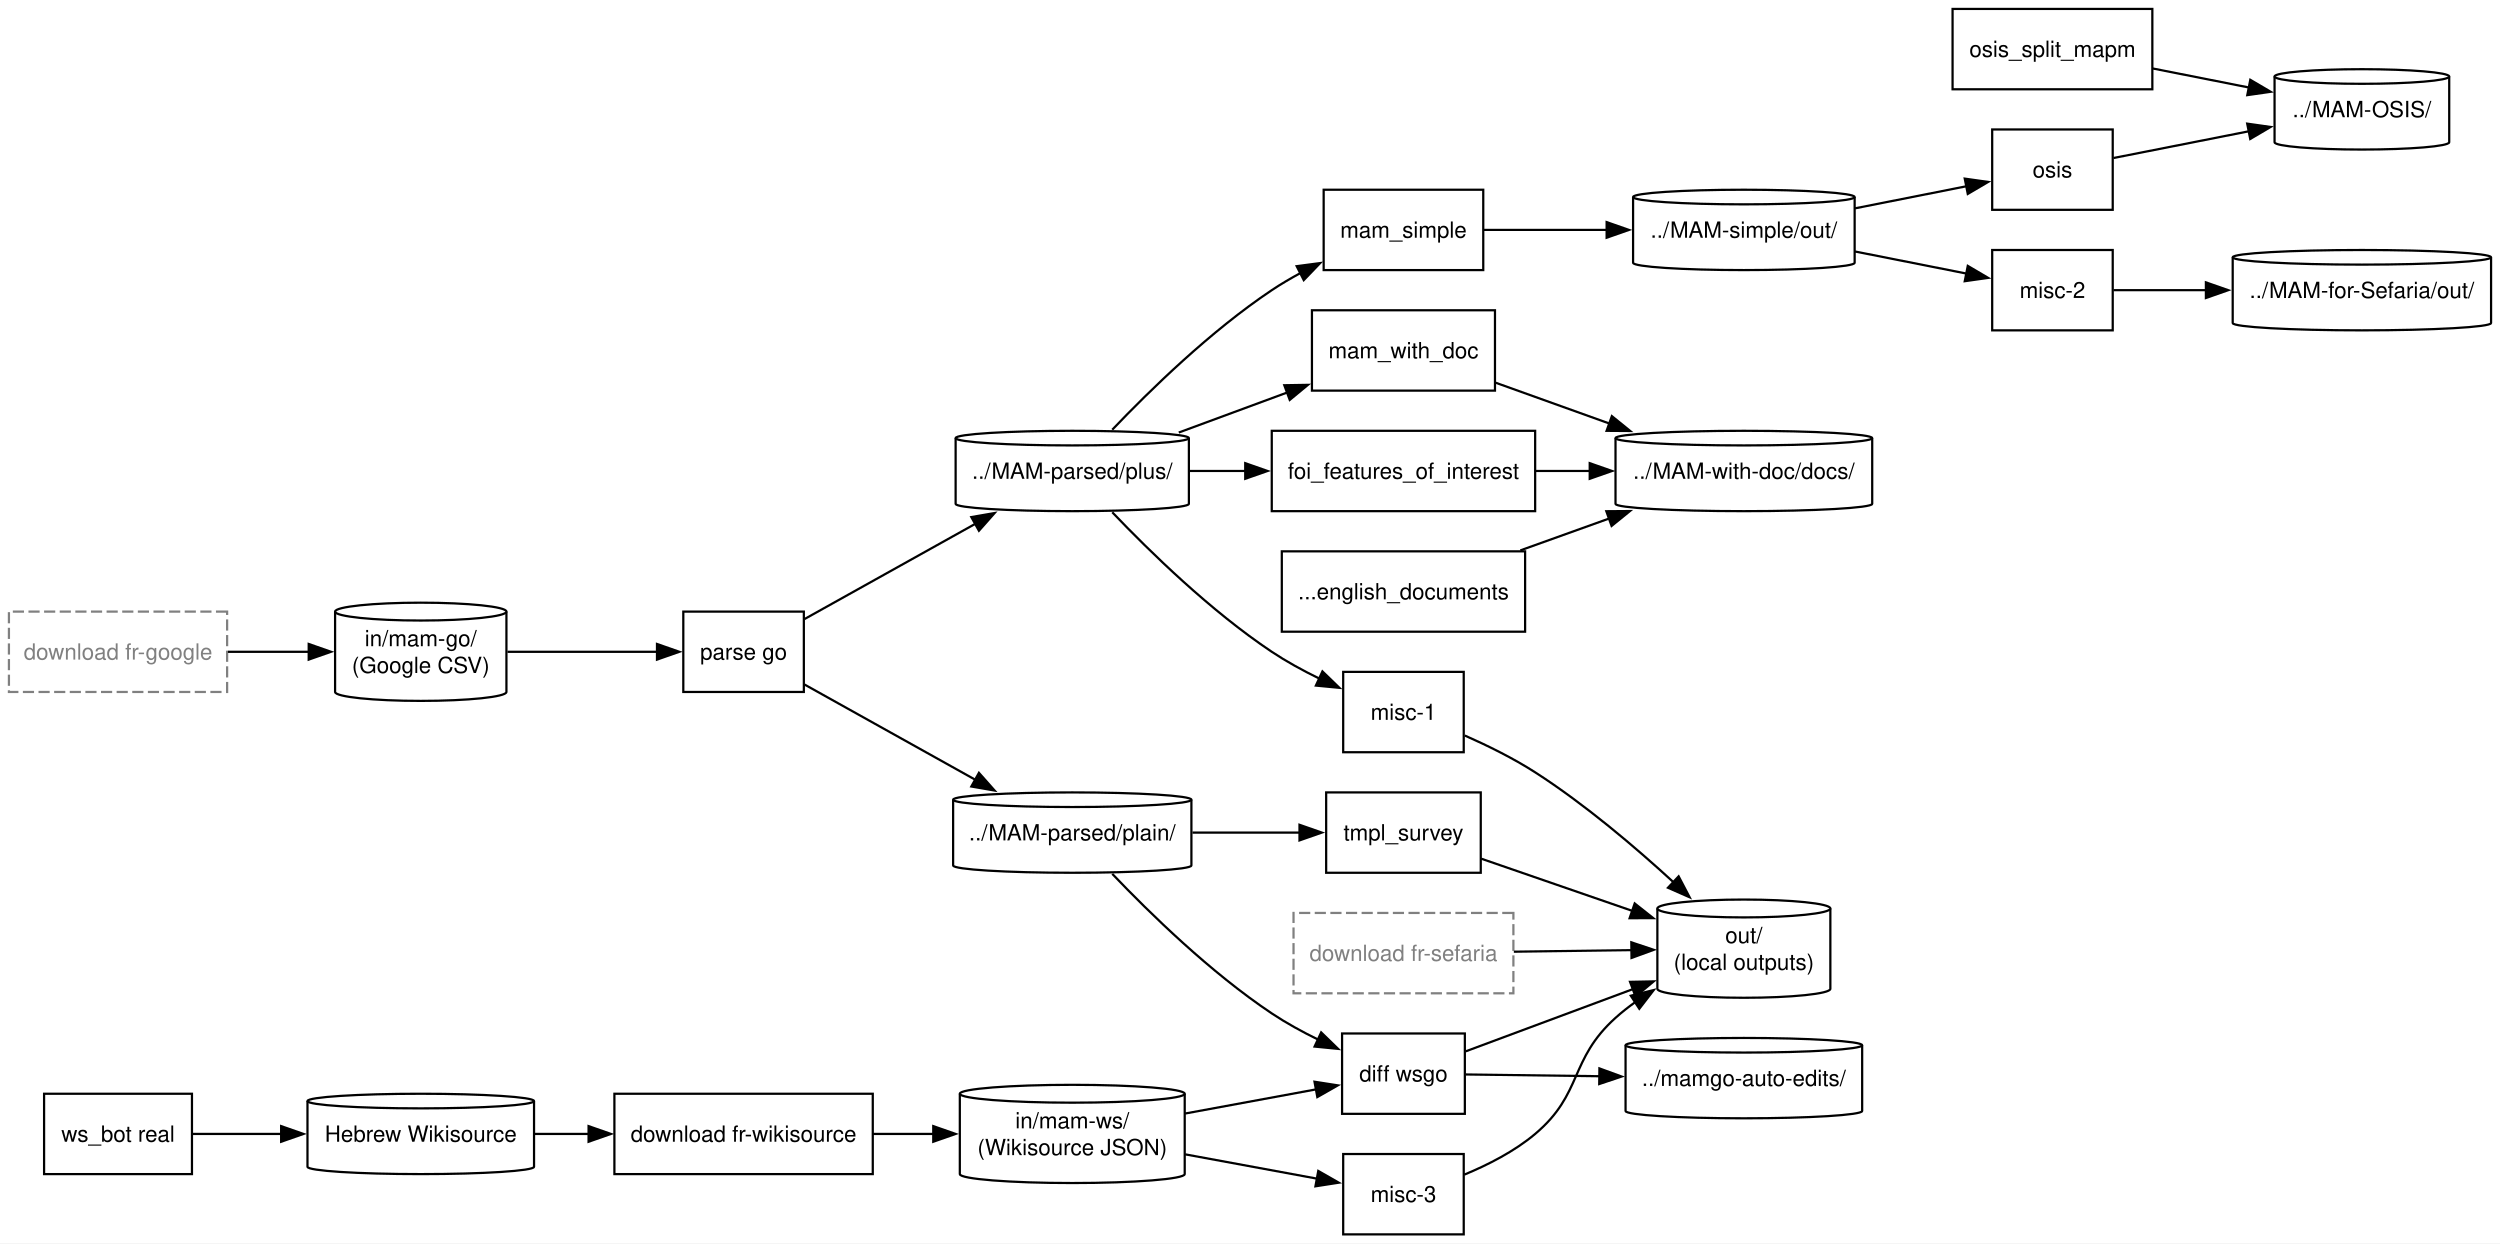
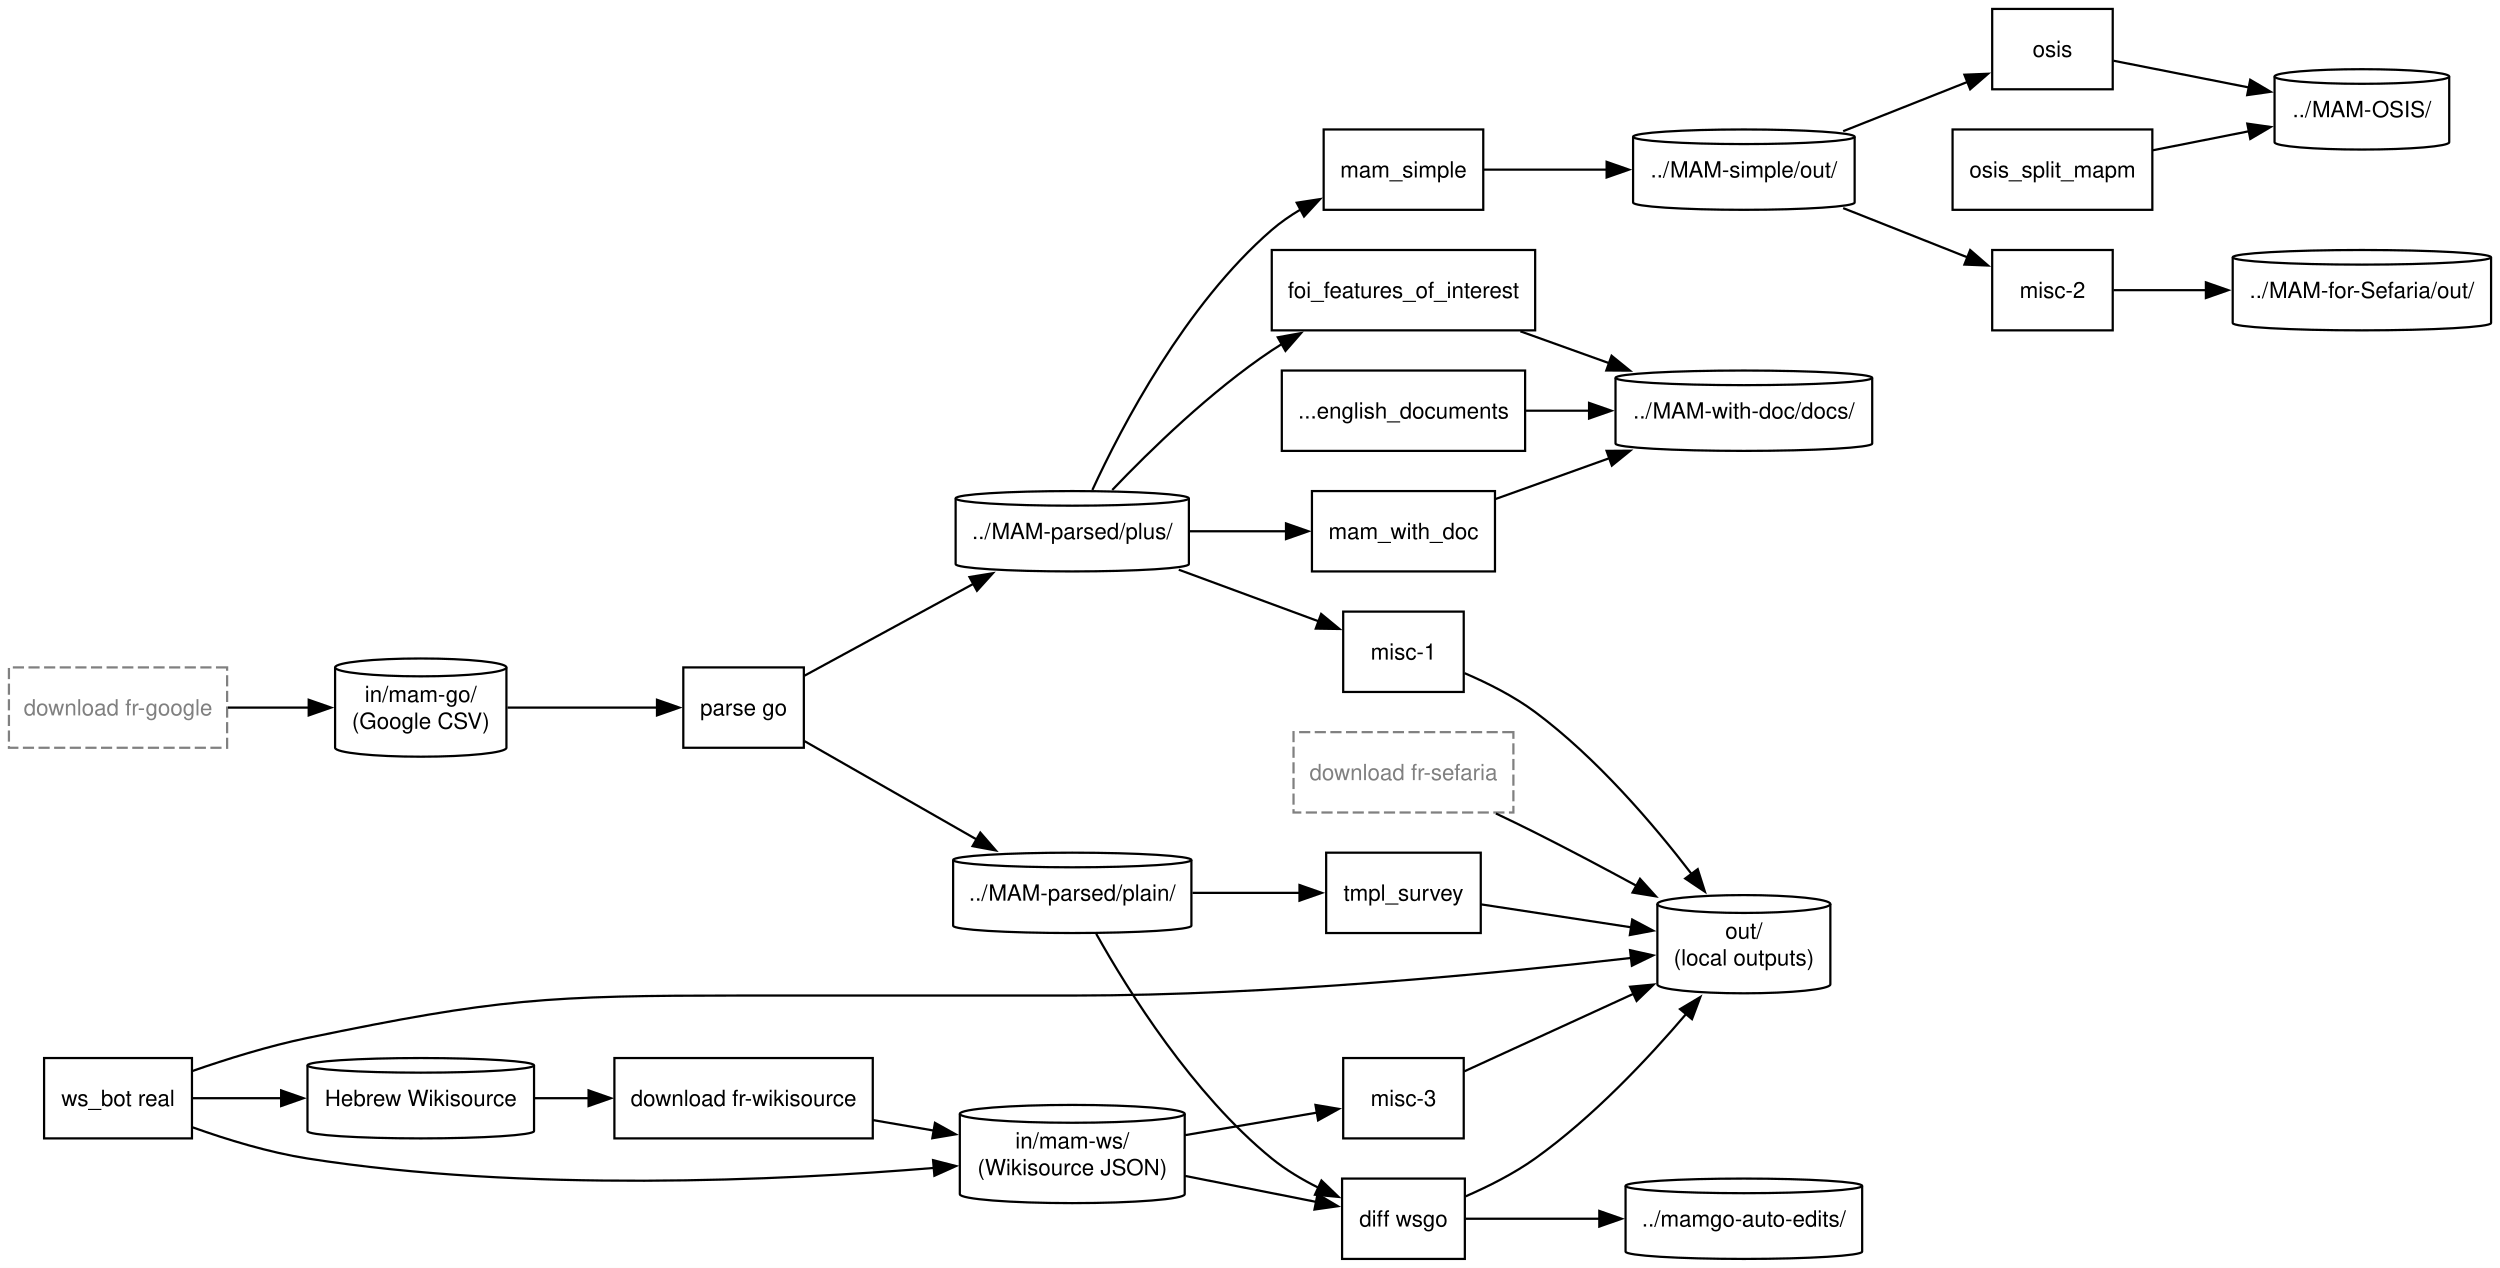
- <svg xmlns="http://www.w3.org/2000/svg" xmlns:xlink="http://www.w3.org/1999/xlink" width="1120pt" height="557pt" viewBox="0.00 0.00 1120.00 557.00">
-   <g id="graph0" class="graph" transform="scale(1 1) rotate(0) translate(4 553)">
-     <polygon fill="white" stroke="none" points="-4,4 -4,-553 1116,-553 1116,4 -4,4" />
+ <svg xmlns="http://www.w3.org/2000/svg" xmlns:xlink="http://www.w3.org/1999/xlink" width="1120pt" height="568pt" viewBox="0.00 0.00 1120.00 568.00">
+   <g id="graph0" class="graph" transform="scale(1 1) rotate(0) translate(4 564)">
+     <polygon fill="white" stroke="none" points="-4,4 -4,-564 1116,-564 1116,4 -4,4" />
    <g id="node1" class="node">
-       <path fill="none" stroke="black" d="M222.88,-279C222.88,-281.21 205.67,-283 184.5,-283 163.33,-283 146.12,-281.21 146.12,-279 146.12,-279 146.12,-243 146.12,-243 146.12,-240.79 163.33,-239 184.5,-239 205.67,-239 222.88,-240.79 222.88,-243 222.88,-243 222.88,-279 222.88,-279" />
-       <path fill="none" stroke="black" d="M222.88,-279C222.88,-276.79 205.67,-275 184.5,-275 163.33,-275 146.12,-276.79 146.12,-279" />
-       <text xml:space="preserve" text-anchor="middle" x="184.5" y="-263.5" font-family="Helvetica,sans-Serif" font-size="10.00">in/mam-go/</text>
-       <text xml:space="preserve" text-anchor="middle" x="184.5" y="-251.5" font-family="Helvetica,sans-Serif" font-size="10.00">(Google CSV)</text>
+       <path fill="none" stroke="black" d="M222.88,-265C222.88,-267.21 205.67,-269 184.5,-269 163.33,-269 146.12,-267.21 146.12,-265 146.12,-265 146.12,-229 146.12,-229 146.12,-226.79 163.33,-225 184.5,-225 205.67,-225 222.88,-226.79 222.88,-229 222.88,-229 222.88,-265 222.88,-265" />
+       <path fill="none" stroke="black" d="M222.88,-265C222.88,-262.79 205.67,-261 184.5,-261 163.33,-261 146.12,-262.79 146.12,-265" />
+       <text xml:space="preserve" text-anchor="middle" x="184.5" y="-249.5" font-family="Helvetica,sans-Serif" font-size="10.00">in/mam-go/</text>
+       <text xml:space="preserve" text-anchor="middle" x="184.5" y="-237.5" font-family="Helvetica,sans-Serif" font-size="10.00">(Google CSV)</text>
    </g>
    <g id="node15" class="node">
-       <polygon fill="none" stroke="black" points="356.12,-279 302.12,-279 302.12,-243 356.12,-243 356.12,-279" />
-       <text xml:space="preserve" text-anchor="middle" x="329.12" y="-257.5" font-family="Helvetica,sans-Serif" font-size="10.00">parse go</text>
+       <polygon fill="none" stroke="black" points="356.12,-265 302.12,-265 302.12,-229 356.12,-229 356.12,-265" />
+       <text xml:space="preserve" text-anchor="middle" x="329.12" y="-243.5" font-family="Helvetica,sans-Serif" font-size="10.00">parse go</text>
    </g>
    <g id="edge2" class="edge">
-       <path fill="none" stroke="black" d="M223.35,-261C244.14,-261 269.84,-261 290.59,-261" />
-       <polygon fill="black" stroke="black" points="290.33,-264.5 300.33,-261 290.33,-257.5 290.33,-264.5" />
+       <path fill="none" stroke="black" d="M223.35,-247C244.14,-247 269.84,-247 290.59,-247" />
+       <polygon fill="black" stroke="black" points="290.33,-250.5 300.33,-247 290.33,-243.5 290.33,-250.5" />
    </g>
    <g id="node2" class="node">
-       <path fill="none" stroke="black" d="M528.62,-356.73C528.62,-358.53 505.21,-360 476.38,-360 447.54,-360 424.12,-358.53 424.12,-356.73 424.12,-356.73 424.12,-327.27 424.12,-327.27 424.12,-325.47 447.54,-324 476.38,-324 505.21,-324 528.62,-325.47 528.62,-327.27 528.62,-327.27 528.62,-356.73 528.62,-356.73" />
-       <path fill="none" stroke="black" d="M528.62,-356.73C528.62,-354.92 505.21,-353.45 476.38,-353.45 447.54,-353.45 424.12,-354.92 424.12,-356.73" />
-       <text xml:space="preserve" text-anchor="middle" x="476.38" y="-338.5" font-family="Helvetica,sans-Serif" font-size="10.00">../MAM-parsed/plus/</text>
+       <path fill="none" stroke="black" d="M528.62,-340.73C528.62,-342.53 505.21,-344 476.38,-344 447.54,-344 424.12,-342.53 424.12,-340.73 424.12,-340.73 424.12,-311.27 424.12,-311.27 424.12,-309.47 447.54,-308 476.38,-308 505.21,-308 528.62,-309.47 528.62,-311.27 528.62,-311.27 528.62,-340.73 528.62,-340.73" />
+       <path fill="none" stroke="black" d="M528.62,-340.73C528.62,-338.92 505.21,-337.45 476.38,-337.45 447.54,-337.45 424.12,-338.92 424.12,-340.73" />
+       <text xml:space="preserve" text-anchor="middle" x="476.38" y="-322.5" font-family="Helvetica,sans-Serif" font-size="10.00">../MAM-parsed/plus/</text>
    </g>
    <g id="node16" class="node">
-       <polygon fill="none" stroke="black" points="683.75,-360 565.75,-360 565.75,-324 683.75,-324 683.75,-360" />
-       <text xml:space="preserve" text-anchor="middle" x="624.75" y="-338.5" font-family="Helvetica,sans-Serif" font-size="10.00">foi_features_of_interest</text>
+       <polygon fill="none" stroke="black" points="683.75,-452 565.75,-452 565.75,-416 683.75,-416 683.75,-452" />
+       <text xml:space="preserve" text-anchor="middle" x="624.75" y="-430.5" font-family="Helvetica,sans-Serif" font-size="10.00">foi_features_of_interest</text>
    </g>
    <g id="edge5" class="edge">
-       <path fill="none" stroke="black" d="M528.98,-342C537.07,-342 545.55,-342 553.97,-342" />
-       <polygon fill="black" stroke="black" points="553.86,-345.5 563.86,-342 553.86,-338.5 553.86,-345.5" />
+       <path fill="none" stroke="black" d="M494.29,-344.49C511.15,-362.16 538.4,-388.74 565.75,-407 567.31,-408.04 568.91,-409.06 570.54,-410.06" />
+       <polygon fill="black" stroke="black" points="568.45,-412.89 578.87,-414.77 571.89,-406.8 568.45,-412.89" />
    </g>
    <g id="node17" class="node">
-       <polygon fill="none" stroke="black" points="665.75,-414 583.75,-414 583.75,-378 665.75,-378 665.75,-414" />
-       <text xml:space="preserve" text-anchor="middle" x="624.75" y="-392.5" font-family="Helvetica,sans-Serif" font-size="10.00">mam_with_doc</text>
+       <polygon fill="none" stroke="black" points="665.75,-344 583.75,-344 583.75,-308 665.75,-308 665.75,-344" />
+       <text xml:space="preserve" text-anchor="middle" x="624.75" y="-322.5" font-family="Helvetica,sans-Serif" font-size="10.00">mam_with_doc</text>
    </g>
    <g id="edge6" class="edge">
-       <path fill="none" stroke="black" d="M524.09,-359.23C539.59,-364.95 556.92,-371.35 572.73,-377.18" />
-       <polygon fill="black" stroke="black" points="571.37,-380.41 581.97,-380.59 573.8,-373.84 571.37,-380.41" />
+       <path fill="none" stroke="black" d="M528.98,-326C543,-326 558.18,-326 572.19,-326" />
+       <polygon fill="black" stroke="black" points="572.13,-329.5 582.13,-326 572.13,-322.5 572.13,-329.5" />
    </g>
    <g id="node19" class="node">
-       <polygon fill="none" stroke="black" points="660.5,-468 589,-468 589,-432 660.5,-432 660.5,-468" />
-       <text xml:space="preserve" text-anchor="middle" x="624.75" y="-446.5" font-family="Helvetica,sans-Serif" font-size="10.00">mam_simple</text>
+       <polygon fill="none" stroke="black" points="660.5,-506 589,-506 589,-470 660.5,-470 660.5,-506" />
+       <text xml:space="preserve" text-anchor="middle" x="624.75" y="-484.5" font-family="Helvetica,sans-Serif" font-size="10.00">mam_simple</text>
    </g>
    <g id="edge7" class="edge">
-       <path fill="none" stroke="black" d="M494.29,-360.49C511.15,-378.16 538.4,-404.74 565.75,-423 569.86,-425.75 574.3,-428.35 578.82,-430.79" />
-       <polygon fill="black" stroke="black" points="576.91,-433.75 587.42,-435.14 580.08,-427.5 576.91,-433.75" />
+       <path fill="none" stroke="black" d="M485.38,-344.49C498.48,-372.88 526.99,-427.45 565.75,-461 569.63,-464.36 574.01,-467.39 578.57,-470.1" />
+       <polygon fill="black" stroke="black" points="576.92,-473.18 587.39,-474.8 580.21,-467.01 576.92,-473.18" />
    </g>
    <g id="node22" class="node">
      <g id="a_node22">
        <a xlink:title="decnreub&#10;multimark&#10;wordlist&#10;explicit_xataf&#10;diff ctr-vs-mam">
-           <polygon fill="none" stroke="black" points="651.75,-252 597.75,-252 597.75,-216 651.75,-216 651.75,-252" />
-           <text xml:space="preserve" text-anchor="middle" x="624.75" y="-230.5" font-family="Helvetica,sans-Serif" font-size="10.00">misc-1</text>
+           <polygon fill="none" stroke="black" points="651.75,-290 597.75,-290 597.75,-254 651.75,-254 651.75,-290" />
+           <text xml:space="preserve" text-anchor="middle" x="624.75" y="-268.5" font-family="Helvetica,sans-Serif" font-size="10.00">misc-1</text>
        </a>
      </g>
    </g>
    <g id="edge8" class="edge">
-       <path fill="none" stroke="black" d="M494.29,-323.51C511.15,-305.84 538.4,-279.26 565.75,-261 572.33,-256.61 579.74,-252.57 587,-249.03" />
-       <polygon fill="black" stroke="black" points="588.45,-252.22 596.06,-244.85 585.51,-245.86 588.45,-252.22" />
+       <path fill="none" stroke="black" d="M524.09,-308.77C544.37,-301.28 567.79,-292.64 586.83,-285.62" />
+       <polygon fill="black" stroke="black" points="587.88,-288.96 596.05,-282.22 585.46,-282.39 587.88,-288.96" />
    </g>
    <g id="node3" class="node">
-       <path fill="none" stroke="black" d="M529.75,-194.73C529.75,-196.53 505.83,-198 476.38,-198 446.92,-198 423,-196.53 423,-194.73 423,-194.73 423,-165.27 423,-165.27 423,-163.47 446.92,-162 476.38,-162 505.83,-162 529.75,-163.47 529.75,-165.27 529.75,-165.27 529.75,-194.73 529.75,-194.73" />
-       <path fill="none" stroke="black" d="M529.75,-194.73C529.75,-192.92 505.83,-191.45 476.38,-191.45 446.92,-191.45 423,-192.92 423,-194.73" />
-       <text xml:space="preserve" text-anchor="middle" x="476.38" y="-176.5" font-family="Helvetica,sans-Serif" font-size="10.00">../MAM-parsed/plain/</text>
+       <path fill="none" stroke="black" d="M529.75,-178.73C529.75,-180.53 505.83,-182 476.38,-182 446.92,-182 423,-180.53 423,-178.73 423,-178.73 423,-149.27 423,-149.27 423,-147.47 446.92,-146 476.38,-146 505.83,-146 529.75,-147.47 529.75,-149.27 529.75,-149.27 529.75,-178.73 529.75,-178.73" />
+       <path fill="none" stroke="black" d="M529.75,-178.73C529.75,-176.92 505.83,-175.45 476.38,-175.45 446.92,-175.45 423,-176.92 423,-178.73" />
+       <text xml:space="preserve" text-anchor="middle" x="476.38" y="-160.5" font-family="Helvetica,sans-Serif" font-size="10.00">../MAM-parsed/plain/</text>
    </g>
    <g id="node18" class="node">
-       <polygon fill="none" stroke="black" points="659.38,-198 590.12,-198 590.12,-162 659.38,-162 659.38,-198" />
-       <text xml:space="preserve" text-anchor="middle" x="624.75" y="-176.5" font-family="Helvetica,sans-Serif" font-size="10.00">tmpl_survey</text>
+       <polygon fill="none" stroke="black" points="659.38,-182 590.12,-182 590.12,-146 659.38,-146 659.38,-182" />
+       <text xml:space="preserve" text-anchor="middle" x="624.75" y="-160.5" font-family="Helvetica,sans-Serif" font-size="10.00">tmpl_survey</text>
    </g>
    <g id="edge9" class="edge">
-       <path fill="none" stroke="black" d="M530.22,-180C546.01,-180 563.18,-180 578.44,-180" />
-       <polygon fill="black" stroke="black" points="578.17,-183.5 588.17,-180 578.17,-176.5 578.17,-183.5" />
+       <path fill="none" stroke="black" d="M530.22,-164C546.01,-164 563.18,-164 578.44,-164" />
+       <polygon fill="black" stroke="black" points="578.17,-167.5 588.17,-164 578.17,-160.5 578.17,-167.5" />
    </g>
    <g id="node23" class="node">
-       <polygon fill="none" stroke="black" points="652.25,-90 597.25,-90 597.25,-54 652.25,-54 652.25,-90" />
-       <text xml:space="preserve" text-anchor="middle" x="624.75" y="-68.5" font-family="Helvetica,sans-Serif" font-size="10.00">diff wsgo</text>
+       <polygon fill="none" stroke="black" points="652.25,-36 597.25,-36 597.25,0 652.25,0 652.25,-36" />
+       <text xml:space="preserve" text-anchor="middle" x="624.75" y="-14.5" font-family="Helvetica,sans-Serif" font-size="10.00">diff wsgo</text>
    </g>
    <g id="edge10" class="edge">
-       <path fill="none" stroke="black" d="M494.29,-161.51C511.15,-143.84 538.4,-117.26 565.75,-99 572.2,-94.69 579.46,-90.72 586.59,-87.23" />
-       <polygon fill="black" stroke="black" points="587.88,-90.49 595.48,-83.1 584.93,-84.14 587.88,-90.49" />
+       <path fill="none" stroke="black" d="M487.1,-145.65C501.39,-120.17 530.24,-73.94 565.75,-45 572.01,-39.9 579.4,-35.51 586.76,-31.85" />
+       <polygon fill="black" stroke="black" points="588.02,-35.13 595.66,-27.79 585.11,-28.76 588.02,-35.13" />
    </g>
    <g id="node4" class="node">
-       <path fill="none" stroke="black" d="M526.75,-63C526.75,-65.21 504.17,-67 476.38,-67 448.58,-67 426,-65.21 426,-63 426,-63 426,-27 426,-27 426,-24.79 448.58,-23 476.38,-23 504.17,-23 526.75,-24.79 526.75,-27 526.75,-27 526.75,-63 526.75,-63" />
-       <path fill="none" stroke="black" d="M526.75,-63C526.75,-60.79 504.17,-59 476.38,-59 448.58,-59 426,-60.79 426,-63" />
-       <text xml:space="preserve" text-anchor="middle" x="476.38" y="-47.5" font-family="Helvetica,sans-Serif" font-size="10.00">in/mam-ws/</text>
-       <text xml:space="preserve" text-anchor="middle" x="476.38" y="-35.5" font-family="Helvetica,sans-Serif" font-size="10.00">(Wikisource JSON)</text>
+       <path fill="none" stroke="black" d="M526.75,-65C526.75,-67.21 504.17,-69 476.38,-69 448.58,-69 426,-67.21 426,-65 426,-65 426,-29 426,-29 426,-26.79 448.58,-25 476.38,-25 504.17,-25 526.75,-26.79 526.75,-29 526.75,-29 526.75,-65 526.75,-65" />
+       <path fill="none" stroke="black" d="M526.75,-65C526.75,-62.79 504.17,-61 476.38,-61 448.58,-61 426,-62.79 426,-65" />
+       <text xml:space="preserve" text-anchor="middle" x="476.38" y="-49.5" font-family="Helvetica,sans-Serif" font-size="10.00">in/mam-ws/</text>
+       <text xml:space="preserve" text-anchor="middle" x="476.38" y="-37.5" font-family="Helvetica,sans-Serif" font-size="10.00">(Wikisource JSON)</text>
    </g>
    <g id="edge27" class="edge">
-       <path fill="none" stroke="black" d="M526.93,-54.14C546.12,-57.68 567.73,-61.67 585.66,-64.97" />
-       <polygon fill="black" stroke="black" points="584.89,-68.39 595.36,-66.76 586.16,-61.51 584.89,-68.39" />
+       <path fill="none" stroke="black" d="M526.93,-37.18C546.12,-33.38 567.73,-29.1 585.66,-25.55" />
+       <polygon fill="black" stroke="black" points="586.24,-29 595.36,-23.62 584.88,-22.13 586.24,-29" />
    </g>
    <g id="node24" class="node">
      <g id="a_node24">
        <a xlink:title="parse ws&#10;ws_bot proto">
-           <polygon fill="none" stroke="black" points="651.75,-36 597.75,-36 597.75,0 651.75,0 651.75,-36" />
-           <text xml:space="preserve" text-anchor="middle" x="624.75" y="-14.5" font-family="Helvetica,sans-Serif" font-size="10.00">misc-3</text>
+           <polygon fill="none" stroke="black" points="651.75,-90 597.75,-90 597.75,-54 651.75,-54 651.75,-90" />
+           <text xml:space="preserve" text-anchor="middle" x="624.75" y="-68.5" font-family="Helvetica,sans-Serif" font-size="10.00">misc-3</text>
        </a>
      </g>
    </g>
    <g id="edge28" class="edge">
-       <path fill="none" stroke="black" d="M526.93,-35.86C546.25,-32.29 568.04,-28.28 586.04,-24.96" />
-       <polygon fill="black" stroke="black" points="586.58,-28.42 595.78,-23.16 585.31,-21.53 586.58,-28.42" />
+       <path fill="none" stroke="black" d="M526.93,-55.46C546.25,-58.76 568.04,-62.48 586.04,-65.56" />
+       <polygon fill="black" stroke="black" points="585.33,-68.99 595.77,-67.22 586.5,-62.09 585.33,-68.99" />
    </g>
    <g id="node5" class="node">
-       <path fill="none" stroke="black" d="M235.25,-59.73C235.25,-61.53 212.5,-63 184.5,-63 156.5,-63 133.75,-61.53 133.75,-59.73 133.75,-59.73 133.75,-30.27 133.75,-30.27 133.75,-28.47 156.5,-27 184.5,-27 212.5,-27 235.25,-28.47 235.25,-30.27 235.25,-30.27 235.25,-59.73 235.25,-59.73" />
-       <path fill="none" stroke="black" d="M235.25,-59.73C235.25,-57.92 212.5,-56.45 184.5,-56.45 156.5,-56.45 133.75,-57.92 133.75,-59.73" />
-       <text xml:space="preserve" text-anchor="middle" x="184.5" y="-41.5" font-family="Helvetica,sans-Serif" font-size="10.00">Hebrew Wikisource</text>
+       <path fill="none" stroke="black" d="M235.25,-86.73C235.25,-88.53 212.5,-90 184.5,-90 156.5,-90 133.75,-88.53 133.75,-86.73 133.75,-86.73 133.75,-57.27 133.75,-57.27 133.75,-55.47 156.5,-54 184.5,-54 212.5,-54 235.25,-55.47 235.25,-57.27 235.25,-57.27 235.25,-86.73 235.25,-86.73" />
+       <path fill="none" stroke="black" d="M235.25,-86.73C235.25,-84.92 212.5,-83.45 184.5,-83.45 156.5,-83.45 133.75,-84.92 133.75,-86.73" />
+       <text xml:space="preserve" text-anchor="middle" x="184.5" y="-68.5" font-family="Helvetica,sans-Serif" font-size="10.00">Hebrew Wikisource</text>
    </g>
    <g id="node14" class="node">
-       <polygon fill="none" stroke="black" points="387,-63 271.25,-63 271.25,-27 387,-27 387,-63" />
-       <text xml:space="preserve" text-anchor="middle" x="329.12" y="-41.5" font-family="Helvetica,sans-Serif" font-size="10.00">download fr-wikisource</text>
+       <polygon fill="none" stroke="black" points="387,-90 271.25,-90 271.25,-54 387,-54 387,-90" />
+       <text xml:space="preserve" text-anchor="middle" x="329.12" y="-68.5" font-family="Helvetica,sans-Serif" font-size="10.00">download fr-wikisource</text>
    </g>
    <g id="edge25" class="edge">
-       <path fill="none" stroke="black" d="M235.38,-45C243.25,-45 251.49,-45 259.69,-45" />
-       <polygon fill="black" stroke="black" points="259.68,-48.5 269.68,-45 259.68,-41.5 259.68,-48.5" />
+       <path fill="none" stroke="black" d="M235.38,-72C243.25,-72 251.49,-72 259.69,-72" />
+       <polygon fill="black" stroke="black" points="259.68,-75.5 269.68,-72 259.68,-68.5 259.68,-75.5" />
    </g>
    <g id="node6" class="node">
-       <path fill="none" stroke="black" d="M826.88,-464.73C826.88,-466.53 804.63,-468 777.25,-468 749.87,-468 727.62,-466.53 727.62,-464.73 727.62,-464.73 727.62,-435.27 727.62,-435.27 727.62,-433.47 749.87,-432 777.25,-432 804.63,-432 826.88,-433.47 826.88,-435.27 826.88,-435.27 826.88,-464.73 826.88,-464.73" />
-       <path fill="none" stroke="black" d="M826.88,-464.73C826.88,-462.92 804.63,-461.45 777.25,-461.45 749.87,-461.45 727.62,-462.92 727.62,-464.73" />
-       <text xml:space="preserve" text-anchor="middle" x="777.25" y="-446.5" font-family="Helvetica,sans-Serif" font-size="10.00">../MAM-simple/out/</text>
+       <path fill="none" stroke="black" d="M826.88,-502.73C826.88,-504.53 804.63,-506 777.25,-506 749.87,-506 727.62,-504.53 727.62,-502.73 727.62,-502.73 727.62,-473.27 727.62,-473.27 727.62,-471.47 749.87,-470 777.25,-470 804.63,-470 826.88,-471.47 826.88,-473.27 826.88,-473.27 826.88,-502.73 826.88,-502.73" />
+       <path fill="none" stroke="black" d="M826.88,-502.73C826.88,-500.92 804.63,-499.45 777.25,-499.45 749.87,-499.45 727.62,-500.92 727.62,-502.73" />
+       <text xml:space="preserve" text-anchor="middle" x="777.25" y="-484.5" font-family="Helvetica,sans-Serif" font-size="10.00">../MAM-simple/out/</text>
    </g>
    <g id="node20" class="node">
-       <polygon fill="none" stroke="black" points="942.5,-441 888.5,-441 888.5,-405 942.5,-405 942.5,-441" />
-       <text xml:space="preserve" text-anchor="middle" x="915.5" y="-419.5" font-family="Helvetica,sans-Serif" font-size="10.00">misc-2</text>
+       <polygon fill="none" stroke="black" points="942.5,-452 888.5,-452 888.5,-416 942.5,-416 942.5,-452" />
+       <text xml:space="preserve" text-anchor="middle" x="915.5" y="-430.5" font-family="Helvetica,sans-Serif" font-size="10.00">misc-2</text>
    </g>
    <g id="edge15" class="edge">
-       <path fill="none" stroke="black" d="M827.05,-440.33C843.48,-437.07 861.55,-433.49 876.97,-430.44" />
-       <polygon fill="black" stroke="black" points="877.56,-433.89 886.69,-428.51 876.2,-427.02 877.56,-433.89" />
+       <path fill="none" stroke="black" d="M821.73,-470.77C839.79,-463.61 860.52,-455.39 877.8,-448.55" />
+       <polygon fill="black" stroke="black" points="878.64,-451.98 886.65,-445.04 876.06,-445.47 878.64,-451.98" />
    </g>
    <g id="node21" class="node">
-       <polygon fill="none" stroke="black" points="942.5,-495 888.5,-495 888.5,-459 942.5,-459 942.5,-495" />
-       <text xml:space="preserve" text-anchor="middle" x="915.5" y="-473.5" font-family="Helvetica,sans-Serif" font-size="10.00">osis</text>
+       <polygon fill="none" stroke="black" points="942.5,-560 888.5,-560 888.5,-524 942.5,-524 942.5,-560" />
+       <text xml:space="preserve" text-anchor="middle" x="915.5" y="-538.5" font-family="Helvetica,sans-Serif" font-size="10.00">osis</text>
    </g>
    <g id="edge16" class="edge">
-       <path fill="none" stroke="black" d="M827.05,-459.67C843.48,-462.93 861.55,-466.51 876.97,-469.56" />
-       <polygon fill="black" stroke="black" points="876.2,-472.98 886.69,-471.49 877.56,-466.11 876.2,-472.98" />
+       <path fill="none" stroke="black" d="M821.73,-505.23C839.79,-512.39 860.52,-520.61 877.8,-527.45" />
+       <polygon fill="black" stroke="black" points="876.06,-530.53 886.65,-530.96 878.64,-524.02 876.06,-530.53" />
    </g>
    <g id="node7" class="node">
-       <path fill="none" stroke="black" d="M834.75,-356.73C834.75,-358.53 808.98,-360 777.25,-360 745.52,-360 719.75,-358.53 719.75,-356.73 719.75,-356.73 719.75,-327.27 719.75,-327.27 719.75,-325.47 745.52,-324 777.25,-324 808.98,-324 834.75,-325.47 834.75,-327.27 834.75,-327.27 834.75,-356.73 834.75,-356.73" />
-       <path fill="none" stroke="black" d="M834.75,-356.73C834.75,-354.92 808.98,-353.45 777.25,-353.45 745.52,-353.45 719.75,-354.92 719.75,-356.73" />
-       <text xml:space="preserve" text-anchor="middle" x="777.25" y="-338.5" font-family="Helvetica,sans-Serif" font-size="10.00">../MAM-with-doc/docs/</text>
+       <path fill="none" stroke="black" d="M834.75,-394.73C834.75,-396.53 808.98,-398 777.25,-398 745.52,-398 719.75,-396.53 719.75,-394.73 719.75,-394.73 719.75,-365.27 719.75,-365.27 719.75,-363.47 745.52,-362 777.25,-362 808.98,-362 834.75,-363.47 834.75,-365.27 834.75,-365.27 834.75,-394.73 834.75,-394.73" />
+       <path fill="none" stroke="black" d="M834.75,-394.73C834.75,-392.92 808.98,-391.45 777.25,-391.45 745.52,-391.45 719.75,-392.92 719.75,-394.73" />
+       <text xml:space="preserve" text-anchor="middle" x="777.25" y="-376.5" font-family="Helvetica,sans-Serif" font-size="10.00">../MAM-with-doc/docs/</text>
    </g>
    <g id="node8" class="node">
-       <path fill="none" stroke="black" d="M1112,-437.73C1112,-439.53 1086.06,-441 1054.12,-441 1022.19,-441 996.25,-439.53 996.25,-437.73 996.25,-437.73 996.25,-408.27 996.25,-408.27 996.25,-406.47 1022.19,-405 1054.12,-405 1086.06,-405 1112,-406.47 1112,-408.27 1112,-408.27 1112,-437.73 1112,-437.73" />
-       <path fill="none" stroke="black" d="M1112,-437.73C1112,-435.92 1086.06,-434.45 1054.12,-434.45 1022.19,-434.45 996.25,-435.92 996.25,-437.73" />
-       <text xml:space="preserve" text-anchor="middle" x="1054.12" y="-419.5" font-family="Helvetica,sans-Serif" font-size="10.00">../MAM-for-Sefaria/out/</text>
+       <path fill="none" stroke="black" d="M1112,-448.73C1112,-450.53 1086.06,-452 1054.12,-452 1022.19,-452 996.25,-450.53 996.25,-448.73 996.25,-448.73 996.25,-419.27 996.25,-419.27 996.25,-417.47 1022.19,-416 1054.12,-416 1086.06,-416 1112,-417.47 1112,-419.27 1112,-419.27 1112,-448.73 1112,-448.73" />
+       <path fill="none" stroke="black" d="M1112,-448.73C1112,-446.92 1086.06,-445.45 1054.12,-445.45 1022.19,-445.45 996.25,-446.92 996.25,-448.73" />
+       <text xml:space="preserve" text-anchor="middle" x="1054.12" y="-430.5" font-family="Helvetica,sans-Serif" font-size="10.00">../MAM-for-Sefaria/out/</text>
    </g>
    <g id="node9" class="node">
-       <path fill="none" stroke="black" d="M1093.25,-518.73C1093.25,-520.53 1075.71,-522 1054.12,-522 1032.54,-522 1015,-520.53 1015,-518.73 1015,-518.73 1015,-489.27 1015,-489.27 1015,-487.47 1032.54,-486 1054.12,-486 1075.71,-486 1093.25,-487.47 1093.25,-489.27 1093.25,-489.27 1093.25,-518.73 1093.25,-518.73" />
-       <path fill="none" stroke="black" d="M1093.25,-518.73C1093.25,-516.92 1075.71,-515.45 1054.12,-515.45 1032.54,-515.45 1015,-516.92 1015,-518.73" />
-       <text xml:space="preserve" text-anchor="middle" x="1054.12" y="-500.5" font-family="Helvetica,sans-Serif" font-size="10.00">../MAM-OSIS/</text>
+       <path fill="none" stroke="black" d="M1093.25,-529.73C1093.25,-531.53 1075.71,-533 1054.12,-533 1032.54,-533 1015,-531.53 1015,-529.73 1015,-529.73 1015,-500.27 1015,-500.27 1015,-498.47 1032.54,-497 1054.12,-497 1075.71,-497 1093.25,-498.47 1093.25,-500.27 1093.25,-500.27 1093.25,-529.73 1093.25,-529.73" />
+       <path fill="none" stroke="black" d="M1093.25,-529.73C1093.25,-527.92 1075.71,-526.45 1054.12,-526.45 1032.54,-526.45 1015,-527.92 1015,-529.73" />
+       <text xml:space="preserve" text-anchor="middle" x="1054.12" y="-511.5" font-family="Helvetica,sans-Serif" font-size="10.00">../MAM-OSIS/</text>
    </g>
    <g id="node10" class="node">
-       <path fill="none" stroke="black" d="M816,-146C816,-148.21 798.63,-150 777.25,-150 755.87,-150 738.5,-148.21 738.5,-146 738.5,-146 738.5,-110 738.5,-110 738.5,-107.79 755.87,-106 777.25,-106 798.63,-106 816,-107.79 816,-110 816,-110 816,-146 816,-146" />
-       <path fill="none" stroke="black" d="M816,-146C816,-143.79 798.63,-142 777.25,-142 755.87,-142 738.5,-143.79 738.5,-146" />
-       <text xml:space="preserve" text-anchor="middle" x="777.25" y="-130.5" font-family="Helvetica,sans-Serif" font-size="10.00">out/</text>
-       <text xml:space="preserve" text-anchor="middle" x="777.25" y="-118.5" font-family="Helvetica,sans-Serif" font-size="10.00">(local outputs)</text>
+       <path fill="none" stroke="black" d="M816,-159C816,-161.21 798.63,-163 777.25,-163 755.87,-163 738.5,-161.21 738.5,-159 738.5,-159 738.5,-123 738.5,-123 738.5,-120.79 755.87,-119 777.25,-119 798.63,-119 816,-120.79 816,-123 816,-123 816,-159 816,-159" />
+       <path fill="none" stroke="black" d="M816,-159C816,-156.79 798.63,-155 777.25,-155 755.87,-155 738.5,-156.79 738.5,-159" />
+       <text xml:space="preserve" text-anchor="middle" x="777.25" y="-143.5" font-family="Helvetica,sans-Serif" font-size="10.00">out/</text>
+       <text xml:space="preserve" text-anchor="middle" x="777.25" y="-131.5" font-family="Helvetica,sans-Serif" font-size="10.00">(local outputs)</text>
    </g>
    <g id="node11" class="node">
-       <path fill="none" stroke="black" d="M830.25,-84.73C830.25,-86.53 806.49,-88 777.25,-88 748.01,-88 724.25,-86.53 724.25,-84.73 724.25,-84.73 724.25,-55.27 724.25,-55.27 724.25,-53.47 748.01,-52 777.25,-52 806.49,-52 830.25,-53.47 830.25,-55.27 830.25,-55.27 830.25,-84.73 830.25,-84.73" />
-       <path fill="none" stroke="black" d="M830.25,-84.73C830.25,-82.92 806.49,-81.45 777.25,-81.45 748.01,-81.45 724.25,-82.92 724.25,-84.73" />
-       <text xml:space="preserve" text-anchor="middle" x="777.25" y="-66.5" font-family="Helvetica,sans-Serif" font-size="10.00">../mamgo-auto-edits/</text>
+       <path fill="none" stroke="black" d="M830.25,-32.73C830.25,-34.53 806.49,-36 777.25,-36 748.01,-36 724.25,-34.53 724.25,-32.73 724.25,-32.73 724.25,-3.27 724.25,-3.27 724.25,-1.47 748.01,0 777.25,0 806.49,0 830.25,-1.47 830.25,-3.27 830.25,-3.27 830.25,-32.73 830.25,-32.73" />
+       <path fill="none" stroke="black" d="M830.25,-32.73C830.25,-30.92 806.49,-29.45 777.25,-29.45 748.01,-29.45 724.25,-30.92 724.25,-32.73" />
+       <text xml:space="preserve" text-anchor="middle" x="777.25" y="-14.5" font-family="Helvetica,sans-Serif" font-size="10.00">../mamgo-auto-edits/</text>
    </g>
    <g id="node12" class="node">
-       <polygon fill="none" stroke="gray" stroke-dasharray="5,2" points="97.75,-279 0,-279 0,-243 97.75,-243 97.75,-279" />
-       <text xml:space="preserve" text-anchor="middle" x="48.88" y="-257.5" font-family="Helvetica,sans-Serif" font-size="10.00" fill="gray">download fr-google</text>
+       <polygon fill="none" stroke="gray" stroke-dasharray="5,2" points="97.75,-265 0,-265 0,-229 97.75,-229 97.75,-265" />
+       <text xml:space="preserve" text-anchor="middle" x="48.88" y="-243.5" font-family="Helvetica,sans-Serif" font-size="10.00" fill="gray">download fr-google</text>
    </g>
    <g id="edge1" class="edge">
-       <path fill="none" stroke="black" d="M98.12,-261C109.89,-261 122.5,-261 134.32,-261" />
-       <polygon fill="black" stroke="black" points="134.3,-264.5 144.3,-261 134.3,-257.5 134.3,-264.5" />
+       <path fill="none" stroke="black" d="M98.12,-247C109.89,-247 122.5,-247 134.32,-247" />
+       <polygon fill="black" stroke="black" points="134.3,-250.5 144.3,-247 134.3,-243.5 134.3,-250.5" />
    </g>
    <g id="node13" class="node">
-       <polygon fill="none" stroke="gray" stroke-dasharray="5,2" points="674,-144 575.5,-144 575.5,-108 674,-108 674,-144" />
-       <text xml:space="preserve" text-anchor="middle" x="624.75" y="-122.5" font-family="Helvetica,sans-Serif" font-size="10.00" fill="gray">download fr-sefaria</text>
+       <polygon fill="none" stroke="gray" stroke-dasharray="5,2" points="674,-236 575.5,-236 575.5,-200 674,-200 674,-236" />
+       <text xml:space="preserve" text-anchor="middle" x="624.75" y="-214.5" font-family="Helvetica,sans-Serif" font-size="10.00" fill="gray">download fr-sefaria</text>
+     </g>
+     <g id="edge32" class="edge">
+       <path fill="none" stroke="black" d="M666.15,-199.57C672.08,-196.76 678.09,-193.84 683.75,-191 698.73,-183.48 714.86,-174.92 729.39,-167.03" />
+       <polygon fill="black" stroke="black" points="730.73,-170.29 737.83,-162.43 727.38,-164.14 730.73,-170.29" />
+     </g>
+     <g id="edge26" class="edge">
+       <path fill="none" stroke="black" d="M387.11,-62.19C396.06,-60.65 405.33,-59.06 414.36,-57.5" />
+       <polygon fill="black" stroke="black" points="414.86,-60.97 424.13,-55.82 413.68,-54.07 414.86,-60.97" />
+     </g>
+     <g id="edge3" class="edge">
+       <path fill="none" stroke="black" d="M356.43,-261.31C377.55,-272.8 407.65,-289.17 432.29,-302.56" />
+       <polygon fill="black" stroke="black" points="430.33,-305.49 440.79,-307.19 433.68,-299.34 430.33,-305.49" />
+     </g>
+     <g id="edge4" class="edge">
+       <path fill="none" stroke="black" d="M356.43,-231.97C377.91,-219.69 408.68,-202.11 433.54,-187.91" />
+       <polygon fill="black" stroke="black" points="435.18,-191 442.12,-183 431.7,-184.92 435.18,-191" />
+     </g>
+     <g id="edge11" class="edge">
+       <path fill="none" stroke="black" d="M677.12,-415.57C689.9,-410.98 703.69,-406.03 716.82,-401.32" />
+       <polygon fill="black" stroke="black" points="717.99,-404.62 726.22,-397.95 715.63,-398.03 717.99,-404.62" />
+     </g>
+     <g id="edge12" class="edge">
+       <path fill="none" stroke="black" d="M666.08,-340.47C681.8,-346.11 700.13,-352.69 717.28,-358.84" />
+       <polygon fill="black" stroke="black" points="715.75,-362.01 726.34,-362.09 718.11,-355.42 715.75,-362.01" />
+     </g>
+     <g id="edge20" class="edge">
+       <path fill="none" stroke="black" d="M659.53,-158.84C679.38,-155.8 704.83,-151.91 726.9,-148.54" />
+       <polygon fill="black" stroke="black" points="727.23,-152.03 736.59,-147.06 726.17,-145.11 727.23,-152.03" />
+     </g>
+     <g id="edge14" class="edge">
+       <path fill="none" stroke="black" d="M660.66,-488C677.05,-488 697.07,-488 715.82,-488" />
+       <polygon fill="black" stroke="black" points="715.77,-491.5 725.77,-488 715.77,-484.5 715.77,-491.5" />
+     </g>
+     <g id="edge17" class="edge">
+       <path fill="none" stroke="black" d="M942.84,-434C954.83,-434 969.63,-434 984.46,-434" />
+       <polygon fill="black" stroke="black" points="984.24,-437.5 994.24,-434 984.24,-430.5 984.24,-437.5" />
+     </g>
+     <g id="edge18" class="edge">
+       <path fill="none" stroke="black" d="M942.84,-536.79C960.05,-533.39 983.06,-528.85 1003.61,-524.79" />
+       <polygon fill="black" stroke="black" points="1004.1,-528.26 1013.23,-522.88 1002.74,-521.39 1004.1,-528.26" />
+     </g>
+     <g id="edge21" class="edge">
+       <path fill="none" stroke="black" d="M652.13,-262.42C662.52,-257.98 674.22,-252.1 683.75,-245 711.23,-224.55 736.64,-194.86 753.84,-172.43" />
+       <polygon fill="black" stroke="black" points="756.58,-174.62 759.79,-164.53 750.98,-170.42 756.58,-174.62" />
+     </g>
+     <g id="edge22" class="edge">
+       <path fill="none" stroke="black" d="M652.57,-28.03C662.79,-32.47 674.26,-38.23 683.75,-45 709.51,-63.39 734.15,-89.53 751.51,-109.89" />
+       <polygon fill="black" stroke="black" points="748.65,-111.92 757.75,-117.34 754.01,-107.43 748.65,-111.92" />
+     </g>
+     <g id="edge23" class="edge">
+       <path fill="none" stroke="black" d="M652.66,-18C669.35,-18 691.55,-18 712.52,-18" />
+       <polygon fill="black" stroke="black" points="712.49,-21.5 722.49,-18 712.49,-14.5 712.49,-21.5" />
+     </g>
+     <g id="edge24" class="edge">
+       <path fill="none" stroke="black" d="M651.97,-84.02C672.82,-93.58 702.57,-107.22 727.74,-118.76" />
+       <polygon fill="black" stroke="black" points="726.28,-121.94 736.83,-122.93 729.2,-115.58 726.28,-121.94" />
+     </g>
+     <g id="node25" class="node">
+       <polygon fill="none" stroke="black" points="82,-90 15.75,-90 15.75,-54 82,-54 82,-90" />
+       <text xml:space="preserve" text-anchor="middle" x="48.88" y="-68.5" font-family="Helvetica,sans-Serif" font-size="10.00">ws_bot real</text>
    </g>
    <g id="edge30" class="edge">
-       <path fill="none" stroke="black" d="M674.2,-126.64C691.09,-126.87 710.06,-127.12 727.02,-127.35" />
-       <polygon fill="black" stroke="black" points="726.83,-130.84 736.88,-127.48 726.92,-123.84 726.83,-130.84" />
-     </g>
-     <g id="edge26" class="edge">
-       <path fill="none" stroke="black" d="M387.11,-45C396.06,-45 405.33,-45 414.36,-45" />
-       <polygon fill="black" stroke="black" points="414.1,-48.5 424.1,-45 414.1,-41.5 414.1,-48.5" />
-     </g>
-     <g id="edge3" class="edge">
-       <path fill="none" stroke="black" d="M356.43,-275.67C377.77,-287.57 408.27,-304.58 433.04,-318.39" />
-       <polygon fill="black" stroke="black" points="431.15,-321.35 441.59,-323.16 434.56,-315.23 431.15,-321.35" />
-     </g>
-     <g id="edge4" class="edge">
-       <path fill="none" stroke="black" d="M356.43,-246.33C377.77,-234.43 408.27,-217.42 433.04,-203.61" />
-       <polygon fill="black" stroke="black" points="434.56,-206.77 441.59,-198.84 431.15,-200.65 434.56,-206.77" />
-     </g>
-     <g id="edge11" class="edge">
-       <path fill="none" stroke="black" d="M683.94,-342C691.92,-342 700.17,-342 708.31,-342" />
-       <polygon fill="black" stroke="black" points="708.19,-345.5 718.19,-342 708.19,-338.5 708.19,-345.5" />
-     </g>
-     <g id="edge12" class="edge">
-       <path fill="none" stroke="black" d="M666.08,-381.53C681.8,-375.89 700.13,-369.31 717.28,-363.16" />
-       <polygon fill="black" stroke="black" points="718.11,-366.58 726.34,-359.91 715.75,-359.99 718.11,-366.58" />
-     </g>
-     <g id="edge20" class="edge">
-       <path fill="none" stroke="black" d="M659.53,-168.33C679.47,-161.44 705.06,-152.6 727.2,-144.95" />
-       <polygon fill="black" stroke="black" points="728.34,-148.26 736.65,-141.68 726.06,-141.64 728.34,-148.26" />
-     </g>
-     <g id="edge14" class="edge">
-       <path fill="none" stroke="black" d="M660.66,-450C677.05,-450 697.07,-450 715.82,-450" />
-       <polygon fill="black" stroke="black" points="715.77,-453.5 725.77,-450 715.77,-446.5 715.77,-453.5" />
-     </g>
-     <g id="edge17" class="edge">
-       <path fill="none" stroke="black" d="M942.84,-423C954.83,-423 969.63,-423 984.46,-423" />
-       <polygon fill="black" stroke="black" points="984.24,-426.5 994.24,-423 984.24,-419.5 984.24,-426.5" />
-     </g>
-     <g id="edge18" class="edge">
-       <path fill="none" stroke="black" d="M942.84,-482.21C960.05,-485.61 983.06,-490.15 1003.61,-494.21" />
-       <polygon fill="black" stroke="black" points="1002.74,-497.61 1013.23,-496.12 1004.1,-490.74 1002.74,-497.61" />
-     </g>
-     <g id="edge21" class="edge">
-       <path fill="none" stroke="black" d="M652.24,-223.48C662.42,-218.98 673.94,-213.31 683.75,-207 706.04,-192.67 728.7,-173.41 746.01,-157.5" />
-       <polygon fill="black" stroke="black" points="748.03,-160.4 752.95,-151.02 743.25,-155.29 748.03,-160.4" />
-     </g>
-     <g id="edge22" class="edge">
-       <path fill="none" stroke="black" d="M652.66,-82.01C673.43,-89.74 702.72,-100.64 727.57,-109.89" />
-       <polygon fill="black" stroke="black" points="726.26,-113.13 736.85,-113.34 728.7,-106.57 726.26,-113.13" />
-     </g>
-     <g id="edge23" class="edge">
-       <path fill="none" stroke="black" d="M652.66,-71.64C669.35,-71.42 691.55,-71.13 712.52,-70.85" />
-       <polygon fill="black" stroke="black" points="712.54,-74.35 722.49,-70.71 712.45,-67.35 712.54,-74.35" />
-     </g>
-     <g id="edge24" class="edge">
-       <path fill="none" stroke="black" d="M652,-26.76C662.61,-31.14 674.49,-37.2 683.75,-45 705.24,-63.12 698.87,-78.18 719.75,-97 722.49,-99.47 725.47,-101.82 728.57,-104.04" />
-       <polygon fill="black" stroke="black" points="726.59,-106.93 736.88,-109.46 730.41,-101.07 726.59,-106.93" />
-     </g>
-     <g id="node25" class="node">
-       <polygon fill="none" stroke="black" points="82,-63 15.75,-63 15.75,-27 82,-27 82,-63" />
-       <text xml:space="preserve" text-anchor="middle" x="48.88" y="-41.5" font-family="Helvetica,sans-Serif" font-size="10.00">ws_bot real</text>
+       <path fill="none" stroke="black" d="M82.36,-58.93C97.68,-53.45 116.37,-47.73 133.75,-45 230.96,-29.74 345.65,-35.1 414.34,-40.76" />
+       <polygon fill="black" stroke="black" points="414.01,-44.25 424.28,-41.61 414.61,-37.27 414.01,-44.25" />
    </g>
    <g id="edge29" class="edge">
-       <path fill="none" stroke="black" d="M82.22,-45C94.23,-45 108.28,-45 122.03,-45" />
-       <polygon fill="black" stroke="black" points="121.95,-48.5 131.95,-45 121.95,-41.5 121.95,-48.5" />
+       <path fill="none" stroke="black" d="M82.22,-72C94.23,-72 108.28,-72 122.03,-72" />
+       <polygon fill="black" stroke="black" points="121.95,-75.5 131.95,-72 121.95,-68.5 121.95,-75.5" />
+     </g>
+     <g id="edge31" class="edge">
+       <g id="a_edge31">
+         <a xlink:title="via automatic post-download reparse">
+           <path fill="none" stroke="black" d="M82.1,-84.16C97.52,-89.52 116.37,-95.4 133.75,-99 218.74,-116.62 241.32,-118 328.12,-118 328.12,-118 328.12,-118 477.38,-118 565.44,-118 667.67,-128.05 726.86,-134.86" />
+           <polygon fill="black" stroke="black" points="726.26,-138.32 736.6,-136 727.08,-131.36 726.26,-138.32" />
+         </a>
+       </g>
    </g>
    <g id="node26" class="node">
-       <polygon fill="none" stroke="black" points="679.25,-306 570.25,-306 570.25,-270 679.25,-270 679.25,-306" />
-       <text xml:space="preserve" text-anchor="middle" x="624.75" y="-284.5" font-family="Helvetica,sans-Serif" font-size="10.00">...english_documents</text>
+       <polygon fill="none" stroke="black" points="679.25,-398 570.25,-398 570.25,-362 679.25,-362 679.25,-398" />
+       <text xml:space="preserve" text-anchor="middle" x="624.75" y="-376.5" font-family="Helvetica,sans-Serif" font-size="10.00">...english_documents</text>
    </g>
    <g id="edge13" class="edge">
-       <path fill="none" stroke="black" d="M677.12,-306.43C689.9,-311.02 703.69,-315.97 716.82,-320.68" />
-       <polygon fill="black" stroke="black" points="715.63,-323.97 726.22,-324.05 717.99,-317.38 715.63,-323.97" />
+       <path fill="none" stroke="black" d="M679.66,-380C688.83,-380 698.47,-380 707.96,-380" />
+       <polygon fill="black" stroke="black" points="707.9,-383.5 717.9,-380 707.9,-376.5 707.9,-383.5" />
    </g>
    <g id="node27" class="node">
-       <polygon fill="none" stroke="black" points="960.25,-549 870.75,-549 870.75,-513 960.25,-513 960.25,-549" />
-       <text xml:space="preserve" text-anchor="middle" x="915.5" y="-527.5" font-family="Helvetica,sans-Serif" font-size="10.00">osis_split_mapm</text>
+       <polygon fill="none" stroke="black" points="960.25,-506 870.75,-506 870.75,-470 960.25,-470 960.25,-506" />
+       <text xml:space="preserve" text-anchor="middle" x="915.5" y="-484.5" font-family="Helvetica,sans-Serif" font-size="10.00">osis_split_mapm</text>
    </g>
    <g id="edge19" class="edge">
-       <path fill="none" stroke="black" d="M960.48,-522.31C974.27,-519.58 989.58,-516.56 1003.71,-513.76" />
-       <polygon fill="black" stroke="black" points="1004.13,-517.25 1013.26,-511.88 1002.78,-510.38 1004.13,-517.25" />
+       <path fill="none" stroke="black" d="M960.48,-496.69C974.27,-499.42 989.58,-502.44 1003.71,-505.24" />
+       <polygon fill="black" stroke="black" points="1002.78,-508.62 1013.26,-507.12 1004.13,-501.75 1002.78,-508.62" />
    </g>
  </g>
</svg>
